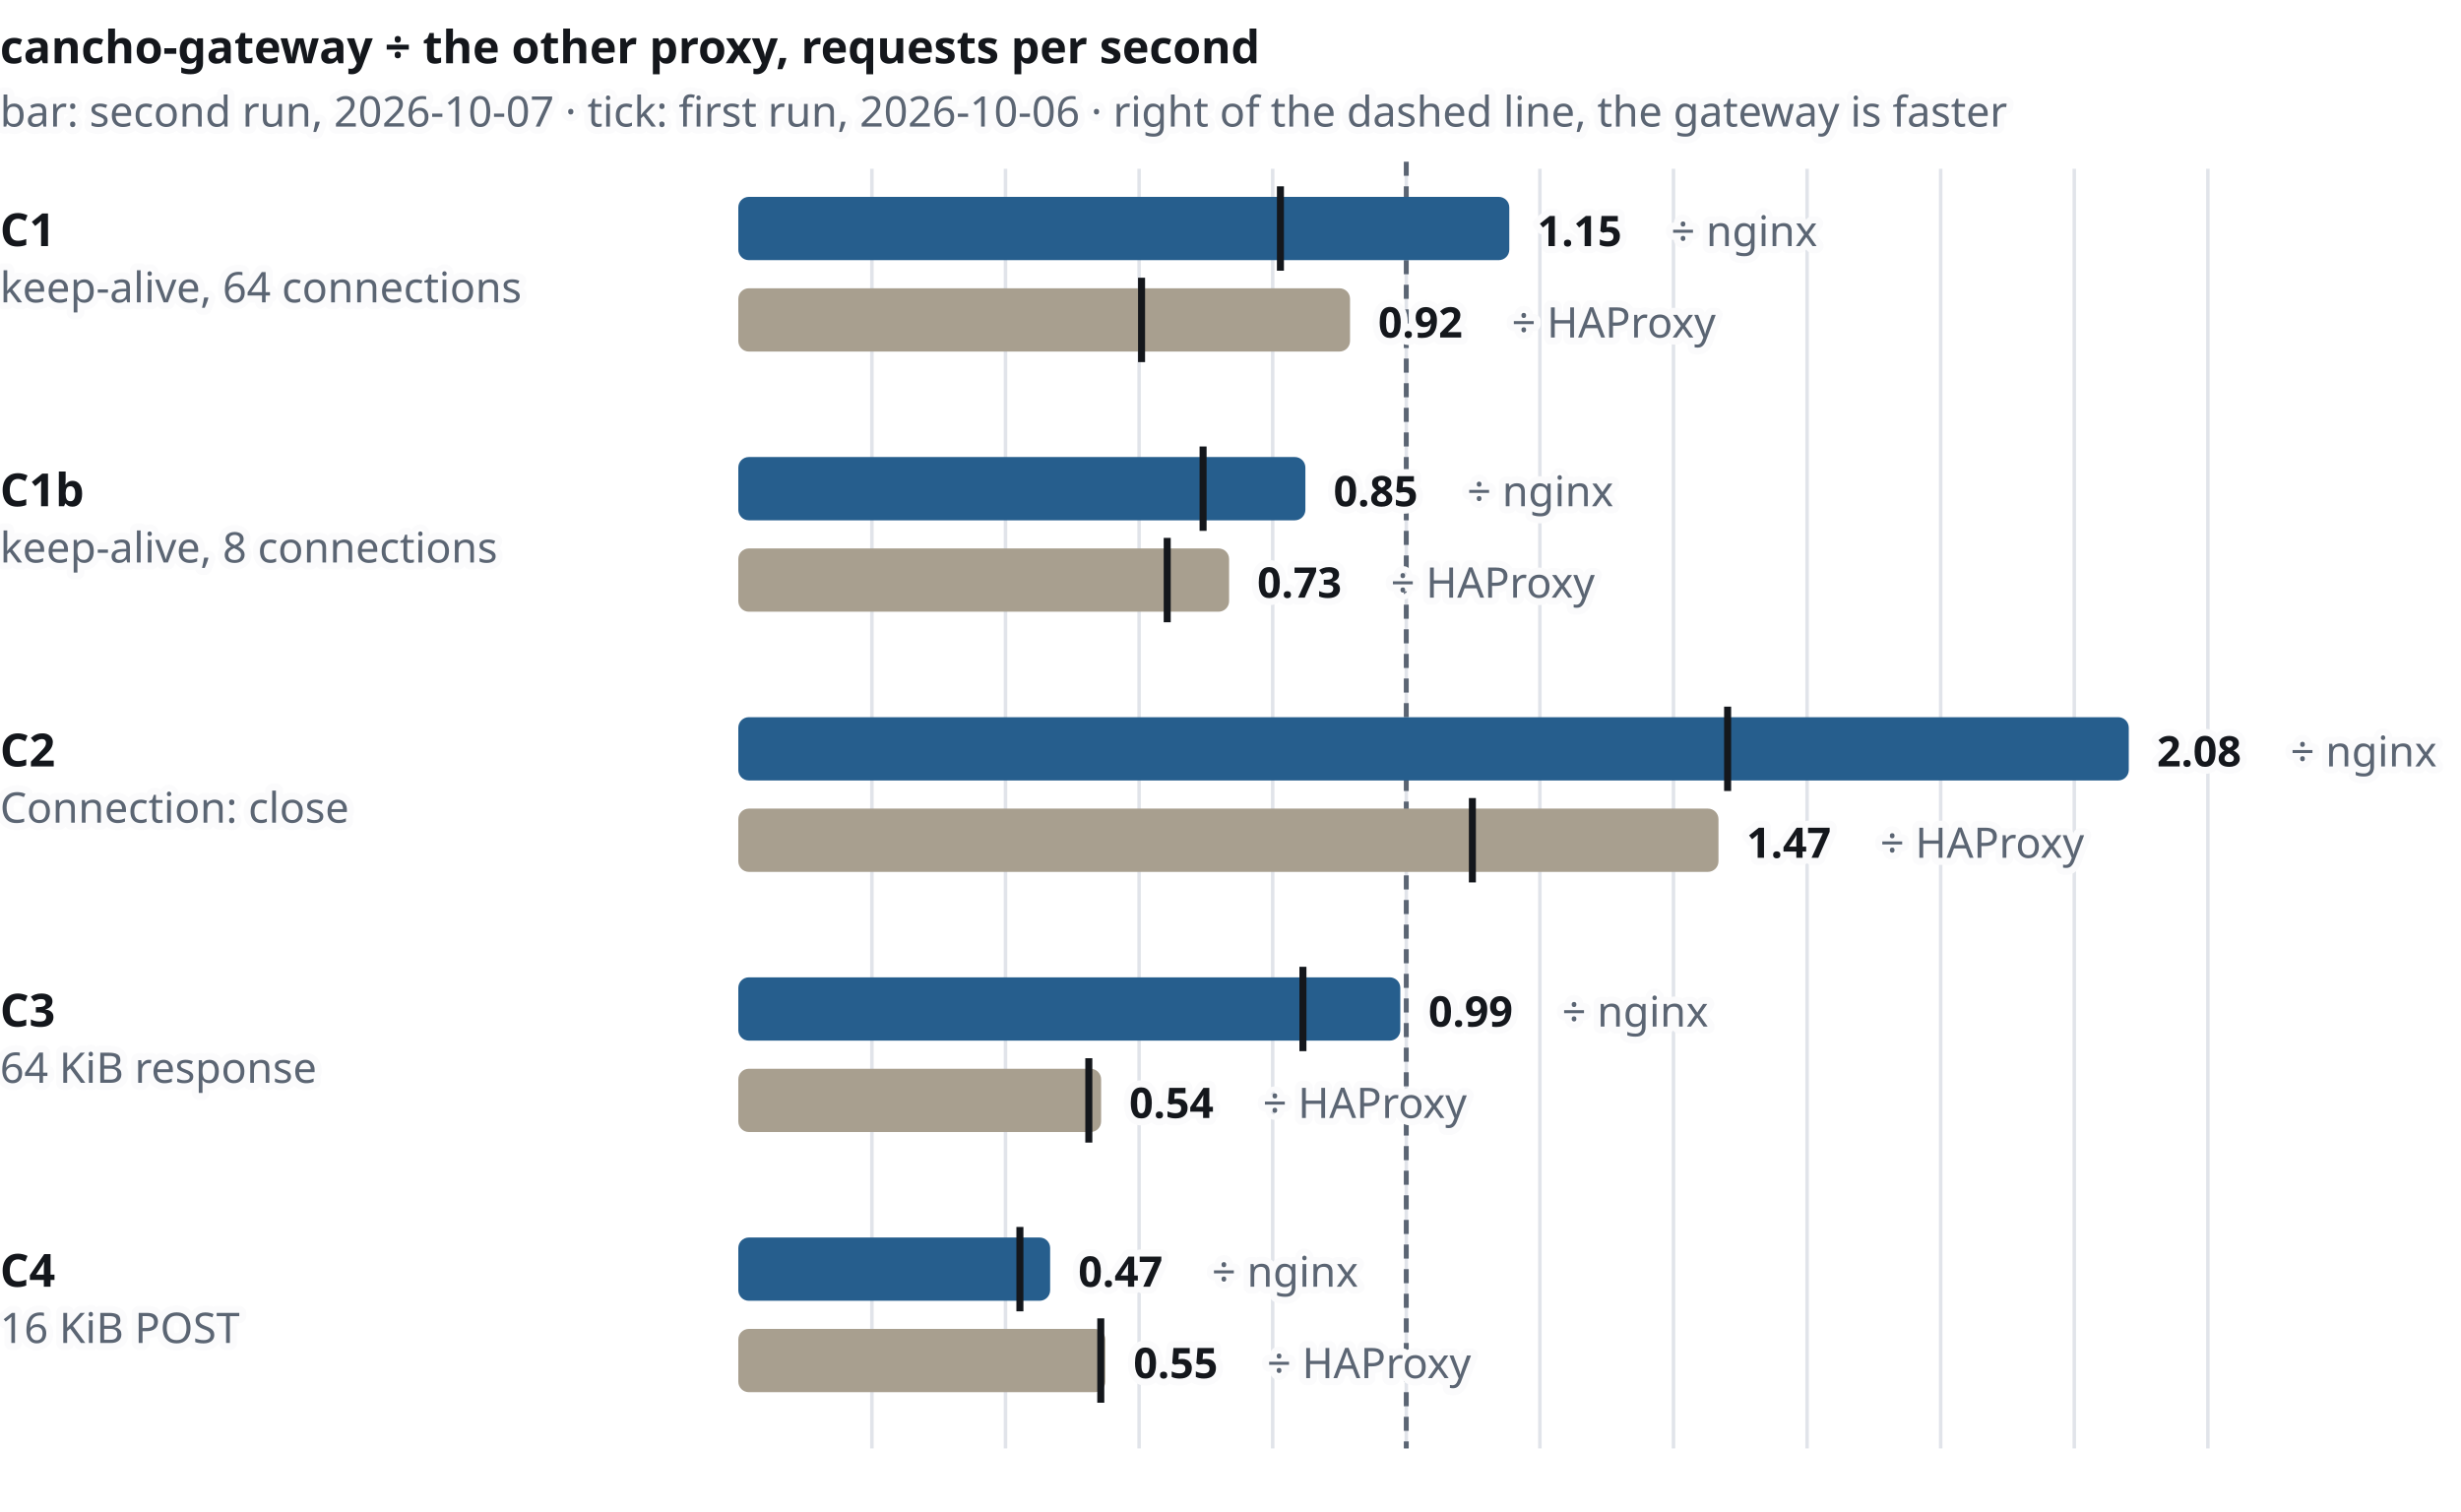
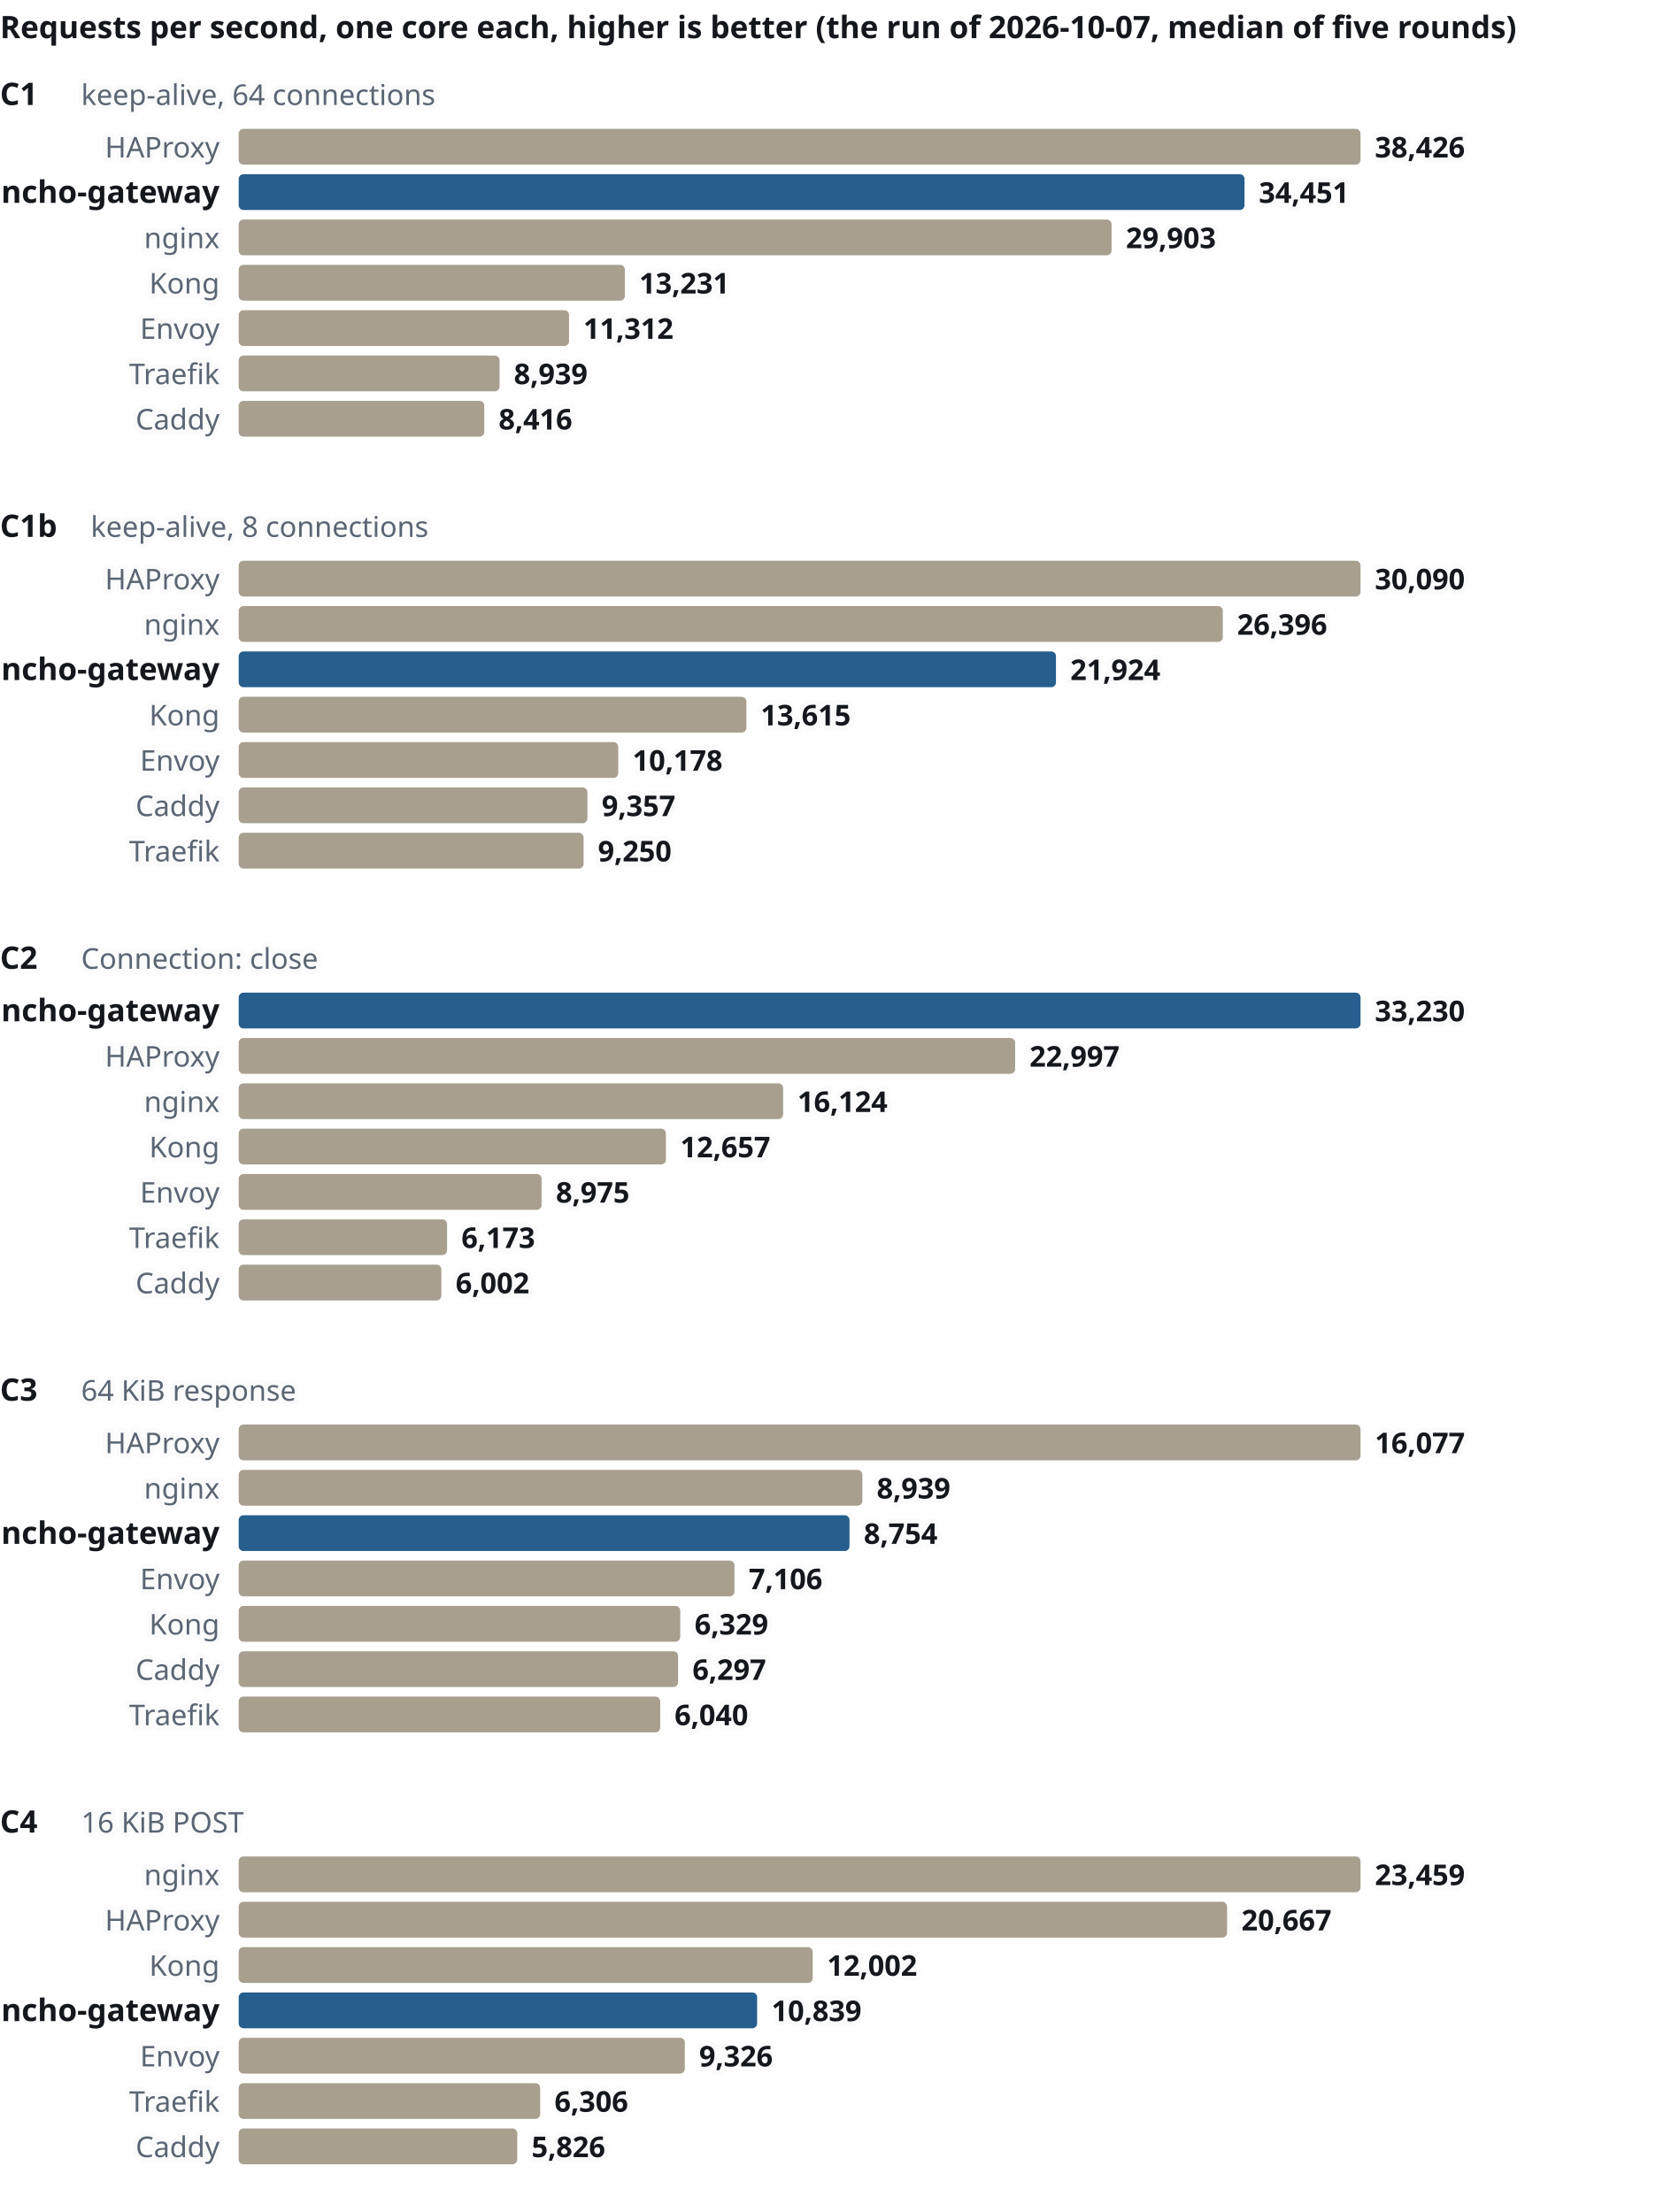
- <svg xmlns="http://www.w3.org/2000/svg" viewBox="0 0 700 430" role="img" aria-label="Throughput of cancho-gateway divided by nginx and by HAProxy in five benchmark cells, from two runs: it is above nginx only with Connection: close, and below HAProxy except there.">
+ <svg xmlns="http://www.w3.org/2000/svg" viewBox="0 0 700 927" role="img" aria-label="Requests per second of seven proxies in five benchmark cells, one run, fastest first. cancho-gateway is slower than HAProxy in four cells, slower than nginx in three of them in this run, and faster than both with Connection: close.">
  <style>
.t{fill:#14171c;font:600 13px system-ui,sans-serif}.s{fill:#5b6573;font:12px system-ui,sans-serif}.v{fill:#14171c;font:600 12px system-ui,sans-serif}.v,.s{paint-order:stroke;stroke:#fbfbfc;stroke-width:4px;stroke-linejoin:round}
.a{fill:#265e8d}.b{fill:#a89f8f}.ref{stroke:#5b6573;stroke-width:1.4;stroke-dasharray:4 3}.tick{stroke:#14171c;stroke-width:2}.grid{stroke:#e1e4ea;stroke-width:1}
@media (prefers-color-scheme:dark){.v,.s{stroke:#0d1217}.t,.v{fill:#e8eaee}.s{fill:#9ba5b3}.a{fill:#6fa3d6}.b{fill:#8c8576}.ref{stroke:#9ba5b3}.tick{stroke:#e8eaee}.grid{stroke:#232932}}
</style>
-   <text class="t" x="0" y="18">cancho-gateway ÷ the other proxy, requests per second</text>
-   <text class="s" x="0" y="36">bar: second run, 2026-10-07 · tick: first run, 2026-10-06 · right of the dashed line, the gateway is faster</text>
-   <line class="grid" x1="248.0" y1="48" x2="248.0" y2="412" />
-   <line class="grid" x1="286.0" y1="48" x2="286.0" y2="412" />
-   <line class="grid" x1="324.0" y1="48" x2="324.0" y2="412" />
-   <line class="grid" x1="362.0" y1="48" x2="362.0" y2="412" />
-   <line class="grid" x1="400.0" y1="48" x2="400.0" y2="412" />
-   <line class="grid" x1="438.0" y1="48" x2="438.0" y2="412" />
-   <line class="grid" x1="476.0" y1="48" x2="476.0" y2="412" />
-   <line class="grid" x1="514.0" y1="48" x2="514.0" y2="412" />
-   <line class="grid" x1="552.0" y1="48" x2="552.0" y2="412" />
-   <line class="grid" x1="590.0" y1="48" x2="590.0" y2="412" />
-   <line class="grid" x1="628.0" y1="48" x2="628.0" y2="412" />
-   <line class="ref" x1="400" y1="46" x2="400" y2="412" />
-   <text class="t" x="0" y="70">C1</text>
-   <text class="s" x="0" y="86">keep-alive, 64 connections</text>
-   <rect class="a" x="210" y="56" width="219.3" height="18" rx="3" />
-   <line class="tick" x1="364.2" y1="53" x2="364.2" y2="77" />
-   <text class="v" x="437.3" y="70">1.15</text>
-   <text class="s" x="475.3" y="70">÷ nginx</text>
-   <rect class="b" x="210" y="82" width="174.0" height="18" rx="3" />
-   <line class="tick" x1="324.7" y1="79" x2="324.7" y2="103" />
-   <text class="v" x="392.0" y="96">0.92</text>
-   <text class="s" x="430.0" y="96">÷ HAProxy</text>
-   <text class="t" x="0" y="144">C1b</text>
-   <text class="s" x="0" y="160">keep-alive, 8 connections</text>
-   <rect class="a" x="210" y="130" width="161.3" height="18" rx="3" />
-   <line class="tick" x1="342.2" y1="127" x2="342.2" y2="151" />
-   <text class="v" x="379.3" y="144">0.85</text>
-   <text class="s" x="417.3" y="144">÷ nginx</text>
-   <rect class="b" x="210" y="156" width="139.6" height="18" rx="3" />
-   <line class="tick" x1="332.0" y1="153" x2="332.0" y2="177" />
-   <text class="v" x="357.6" y="170">0.73</text>
-   <text class="s" x="395.6" y="170">÷ HAProxy</text>
-   <text class="t" x="0" y="218">C2</text>
-   <text class="s" x="0" y="234">Connection: close</text>
-   <rect class="a" x="210" y="204" width="395.5" height="18" rx="3" />
-   <line class="tick" x1="491.4" y1="201" x2="491.4" y2="225" />
-   <text class="v" x="613.5" y="218">2.08</text>
-   <text class="s" x="651.5" y="218">÷ nginx</text>
-   <rect class="b" x="210" y="230" width="278.8" height="18" rx="3" />
-   <line class="tick" x1="418.8" y1="227" x2="418.8" y2="251" />
-   <text class="v" x="496.8" y="244">1.47</text>
-   <text class="s" x="534.8" y="244">÷ HAProxy</text>
-   <text class="t" x="0" y="292">C3</text>
-   <text class="s" x="0" y="308">64 KiB response</text>
-   <rect class="a" x="210" y="278" width="188.3" height="18" rx="3" />
-   <line class="tick" x1="370.6" y1="275" x2="370.6" y2="299" />
-   <text class="v" x="406.3" y="292">0.99</text>
-   <text class="s" x="444.3" y="292">÷ nginx</text>
-   <rect class="b" x="210" y="304" width="103.2" height="18" rx="3" />
-   <line class="tick" x1="309.7" y1="301" x2="309.7" y2="325" />
-   <text class="v" x="321.2" y="318">0.54</text>
-   <text class="s" x="359.2" y="318">÷ HAProxy</text>
-   <text class="t" x="0" y="366">C4</text>
-   <text class="s" x="0" y="382">16 KiB POST</text>
-   <rect class="a" x="210" y="352" width="88.7" height="18" rx="3" />
-   <line class="tick" x1="290.1" y1="349" x2="290.1" y2="373" />
-   <text class="v" x="306.7" y="366">0.47</text>
-   <text class="s" x="344.7" y="366">÷ nginx</text>
-   <rect class="b" x="210" y="378" width="104.4" height="18" rx="3" />
-   <line class="tick" x1="313.1" y1="375" x2="313.1" y2="399" />
-   <text class="v" x="322.4" y="392">0.55</text>
-   <text class="s" x="360.4" y="392">÷ HAProxy</text>
+   <text class="t" x="0" y="16">Requests per second, one core each, higher is better (the run of 2026-10-07, median of five rounds)</text>
+   <text class="t" x="0" y="44">C1</text>
+   <text class="s" x="34" y="44">keep-alive, 64 connections</text>
+   <text class="s" x="92" y="66" text-anchor="end">HAProxy</text>
+   <rect class="b" x="100" y="54" width="470.0" height="15" rx="2" />
+   <text class="v" x="576.0" y="66">38,426</text>
+   <text class="t" x="92" y="85" text-anchor="end">cancho-gateway</text>
+   <rect class="a" x="100" y="73" width="421.4" height="15" rx="2" />
+   <text class="v" x="527.4" y="85">34,451</text>
+   <text class="s" x="92" y="104" text-anchor="end">nginx</text>
+   <rect class="b" x="100" y="92" width="365.7" height="15" rx="2" />
+   <text class="v" x="471.7" y="104">29,903</text>
+   <text class="s" x="92" y="123" text-anchor="end">Kong</text>
+   <rect class="b" x="100" y="111" width="161.8" height="15" rx="2" />
+   <text class="v" x="267.8" y="123">13,231</text>
+   <text class="s" x="92" y="142" text-anchor="end">Envoy</text>
+   <rect class="b" x="100" y="130" width="138.4" height="15" rx="2" />
+   <text class="v" x="244.4" y="142">11,312</text>
+   <text class="s" x="92" y="161" text-anchor="end">Traefik</text>
+   <rect class="b" x="100" y="149" width="109.3" height="15" rx="2" />
+   <text class="v" x="215.3" y="161">8,939</text>
+   <text class="s" x="92" y="180" text-anchor="end">Caddy</text>
+   <rect class="b" x="100" y="168" width="102.9" height="15" rx="2" />
+   <text class="v" x="208.9" y="180">8,416</text>
+   <text class="t" x="0" y="225">C1b</text>
+   <text class="s" x="38" y="225">keep-alive, 8 connections</text>
+   <text class="s" x="92" y="247" text-anchor="end">HAProxy</text>
+   <rect class="b" x="100" y="235" width="470.0" height="15" rx="2" />
+   <text class="v" x="576.0" y="247">30,090</text>
+   <text class="s" x="92" y="266" text-anchor="end">nginx</text>
+   <rect class="b" x="100" y="254" width="412.3" height="15" rx="2" />
+   <text class="v" x="518.3" y="266">26,396</text>
+   <text class="t" x="92" y="285" text-anchor="end">cancho-gateway</text>
+   <rect class="a" x="100" y="273" width="342.4" height="15" rx="2" />
+   <text class="v" x="448.4" y="285">21,924</text>
+   <text class="s" x="92" y="304" text-anchor="end">Kong</text>
+   <rect class="b" x="100" y="292" width="212.7" height="15" rx="2" />
+   <text class="v" x="318.7" y="304">13,615</text>
+   <text class="s" x="92" y="323" text-anchor="end">Envoy</text>
+   <rect class="b" x="100" y="311" width="159.0" height="15" rx="2" />
+   <text class="v" x="265.0" y="323">10,178</text>
+   <text class="s" x="92" y="342" text-anchor="end">Caddy</text>
+   <rect class="b" x="100" y="330" width="146.1" height="15" rx="2" />
+   <text class="v" x="252.1" y="342">9,357</text>
+   <text class="s" x="92" y="361" text-anchor="end">Traefik</text>
+   <rect class="b" x="100" y="349" width="144.5" height="15" rx="2" />
+   <text class="v" x="250.5" y="361">9,250</text>
+   <text class="t" x="0" y="406">C2</text>
+   <text class="s" x="34" y="406">Connection: close</text>
+   <text class="t" x="92" y="428" text-anchor="end">cancho-gateway</text>
+   <rect class="a" x="100" y="416" width="470.0" height="15" rx="2" />
+   <text class="v" x="576.0" y="428">33,230</text>
+   <text class="s" x="92" y="447" text-anchor="end">HAProxy</text>
+   <rect class="b" x="100" y="435" width="325.3" height="15" rx="2" />
+   <text class="v" x="431.3" y="447">22,997</text>
+   <text class="s" x="92" y="466" text-anchor="end">nginx</text>
+   <rect class="b" x="100" y="454" width="228.1" height="15" rx="2" />
+   <text class="v" x="334.1" y="466">16,124</text>
+   <text class="s" x="92" y="485" text-anchor="end">Kong</text>
+   <rect class="b" x="100" y="473" width="179.0" height="15" rx="2" />
+   <text class="v" x="285.0" y="485">12,657</text>
+   <text class="s" x="92" y="504" text-anchor="end">Envoy</text>
+   <rect class="b" x="100" y="492" width="126.9" height="15" rx="2" />
+   <text class="v" x="232.9" y="504">8,975</text>
+   <text class="s" x="92" y="523" text-anchor="end">Traefik</text>
+   <rect class="b" x="100" y="511" width="87.3" height="15" rx="2" />
+   <text class="v" x="193.3" y="523">6,173</text>
+   <text class="s" x="92" y="542" text-anchor="end">Caddy</text>
+   <rect class="b" x="100" y="530" width="84.9" height="15" rx="2" />
+   <text class="v" x="190.9" y="542">6,002</text>
+   <text class="t" x="0" y="587">C3</text>
+   <text class="s" x="34" y="587">64 KiB response</text>
+   <text class="s" x="92" y="609" text-anchor="end">HAProxy</text>
+   <rect class="b" x="100" y="597" width="470.0" height="15" rx="2" />
+   <text class="v" x="576.0" y="609">16,077</text>
+   <text class="s" x="92" y="628" text-anchor="end">nginx</text>
+   <rect class="b" x="100" y="616" width="261.3" height="15" rx="2" />
+   <text class="v" x="367.3" y="628">8,939</text>
+   <text class="t" x="92" y="647" text-anchor="end">cancho-gateway</text>
+   <rect class="a" x="100" y="635" width="255.9" height="15" rx="2" />
+   <text class="v" x="361.9" y="647">8,754</text>
+   <text class="s" x="92" y="666" text-anchor="end">Envoy</text>
+   <rect class="b" x="100" y="654" width="207.7" height="15" rx="2" />
+   <text class="v" x="313.7" y="666">7,106</text>
+   <text class="s" x="92" y="685" text-anchor="end">Kong</text>
+   <rect class="b" x="100" y="673" width="185.0" height="15" rx="2" />
+   <text class="v" x="291.0" y="685">6,329</text>
+   <text class="s" x="92" y="704" text-anchor="end">Caddy</text>
+   <rect class="b" x="100" y="692" width="184.1" height="15" rx="2" />
+   <text class="v" x="290.1" y="704">6,297</text>
+   <text class="s" x="92" y="723" text-anchor="end">Traefik</text>
+   <rect class="b" x="100" y="711" width="176.6" height="15" rx="2" />
+   <text class="v" x="282.6" y="723">6,040</text>
+   <text class="t" x="0" y="768">C4</text>
+   <text class="s" x="34" y="768">16 KiB POST</text>
+   <text class="s" x="92" y="790" text-anchor="end">nginx</text>
+   <rect class="b" x="100" y="778" width="470.0" height="15" rx="2" />
+   <text class="v" x="576.0" y="790">23,459</text>
+   <text class="s" x="92" y="809" text-anchor="end">HAProxy</text>
+   <rect class="b" x="100" y="797" width="414.1" height="15" rx="2" />
+   <text class="v" x="520.1" y="809">20,667</text>
+   <text class="s" x="92" y="828" text-anchor="end">Kong</text>
+   <rect class="b" x="100" y="816" width="240.5" height="15" rx="2" />
+   <text class="v" x="346.5" y="828">12,002</text>
+   <text class="t" x="92" y="847" text-anchor="end">cancho-gateway</text>
+   <rect class="a" x="100" y="835" width="217.2" height="15" rx="2" />
+   <text class="v" x="323.2" y="847">10,839</text>
+   <text class="s" x="92" y="866" text-anchor="end">Envoy</text>
+   <rect class="b" x="100" y="854" width="186.9" height="15" rx="2" />
+   <text class="v" x="292.9" y="866">9,326</text>
+   <text class="s" x="92" y="885" text-anchor="end">Traefik</text>
+   <rect class="b" x="100" y="873" width="126.3" height="15" rx="2" />
+   <text class="v" x="232.3" y="885">6,306</text>
+   <text class="s" x="92" y="904" text-anchor="end">Caddy</text>
+   <rect class="b" x="100" y="892" width="116.7" height="15" rx="2" />
+   <text class="v" x="222.7" y="904">5,826</text>
</svg>
